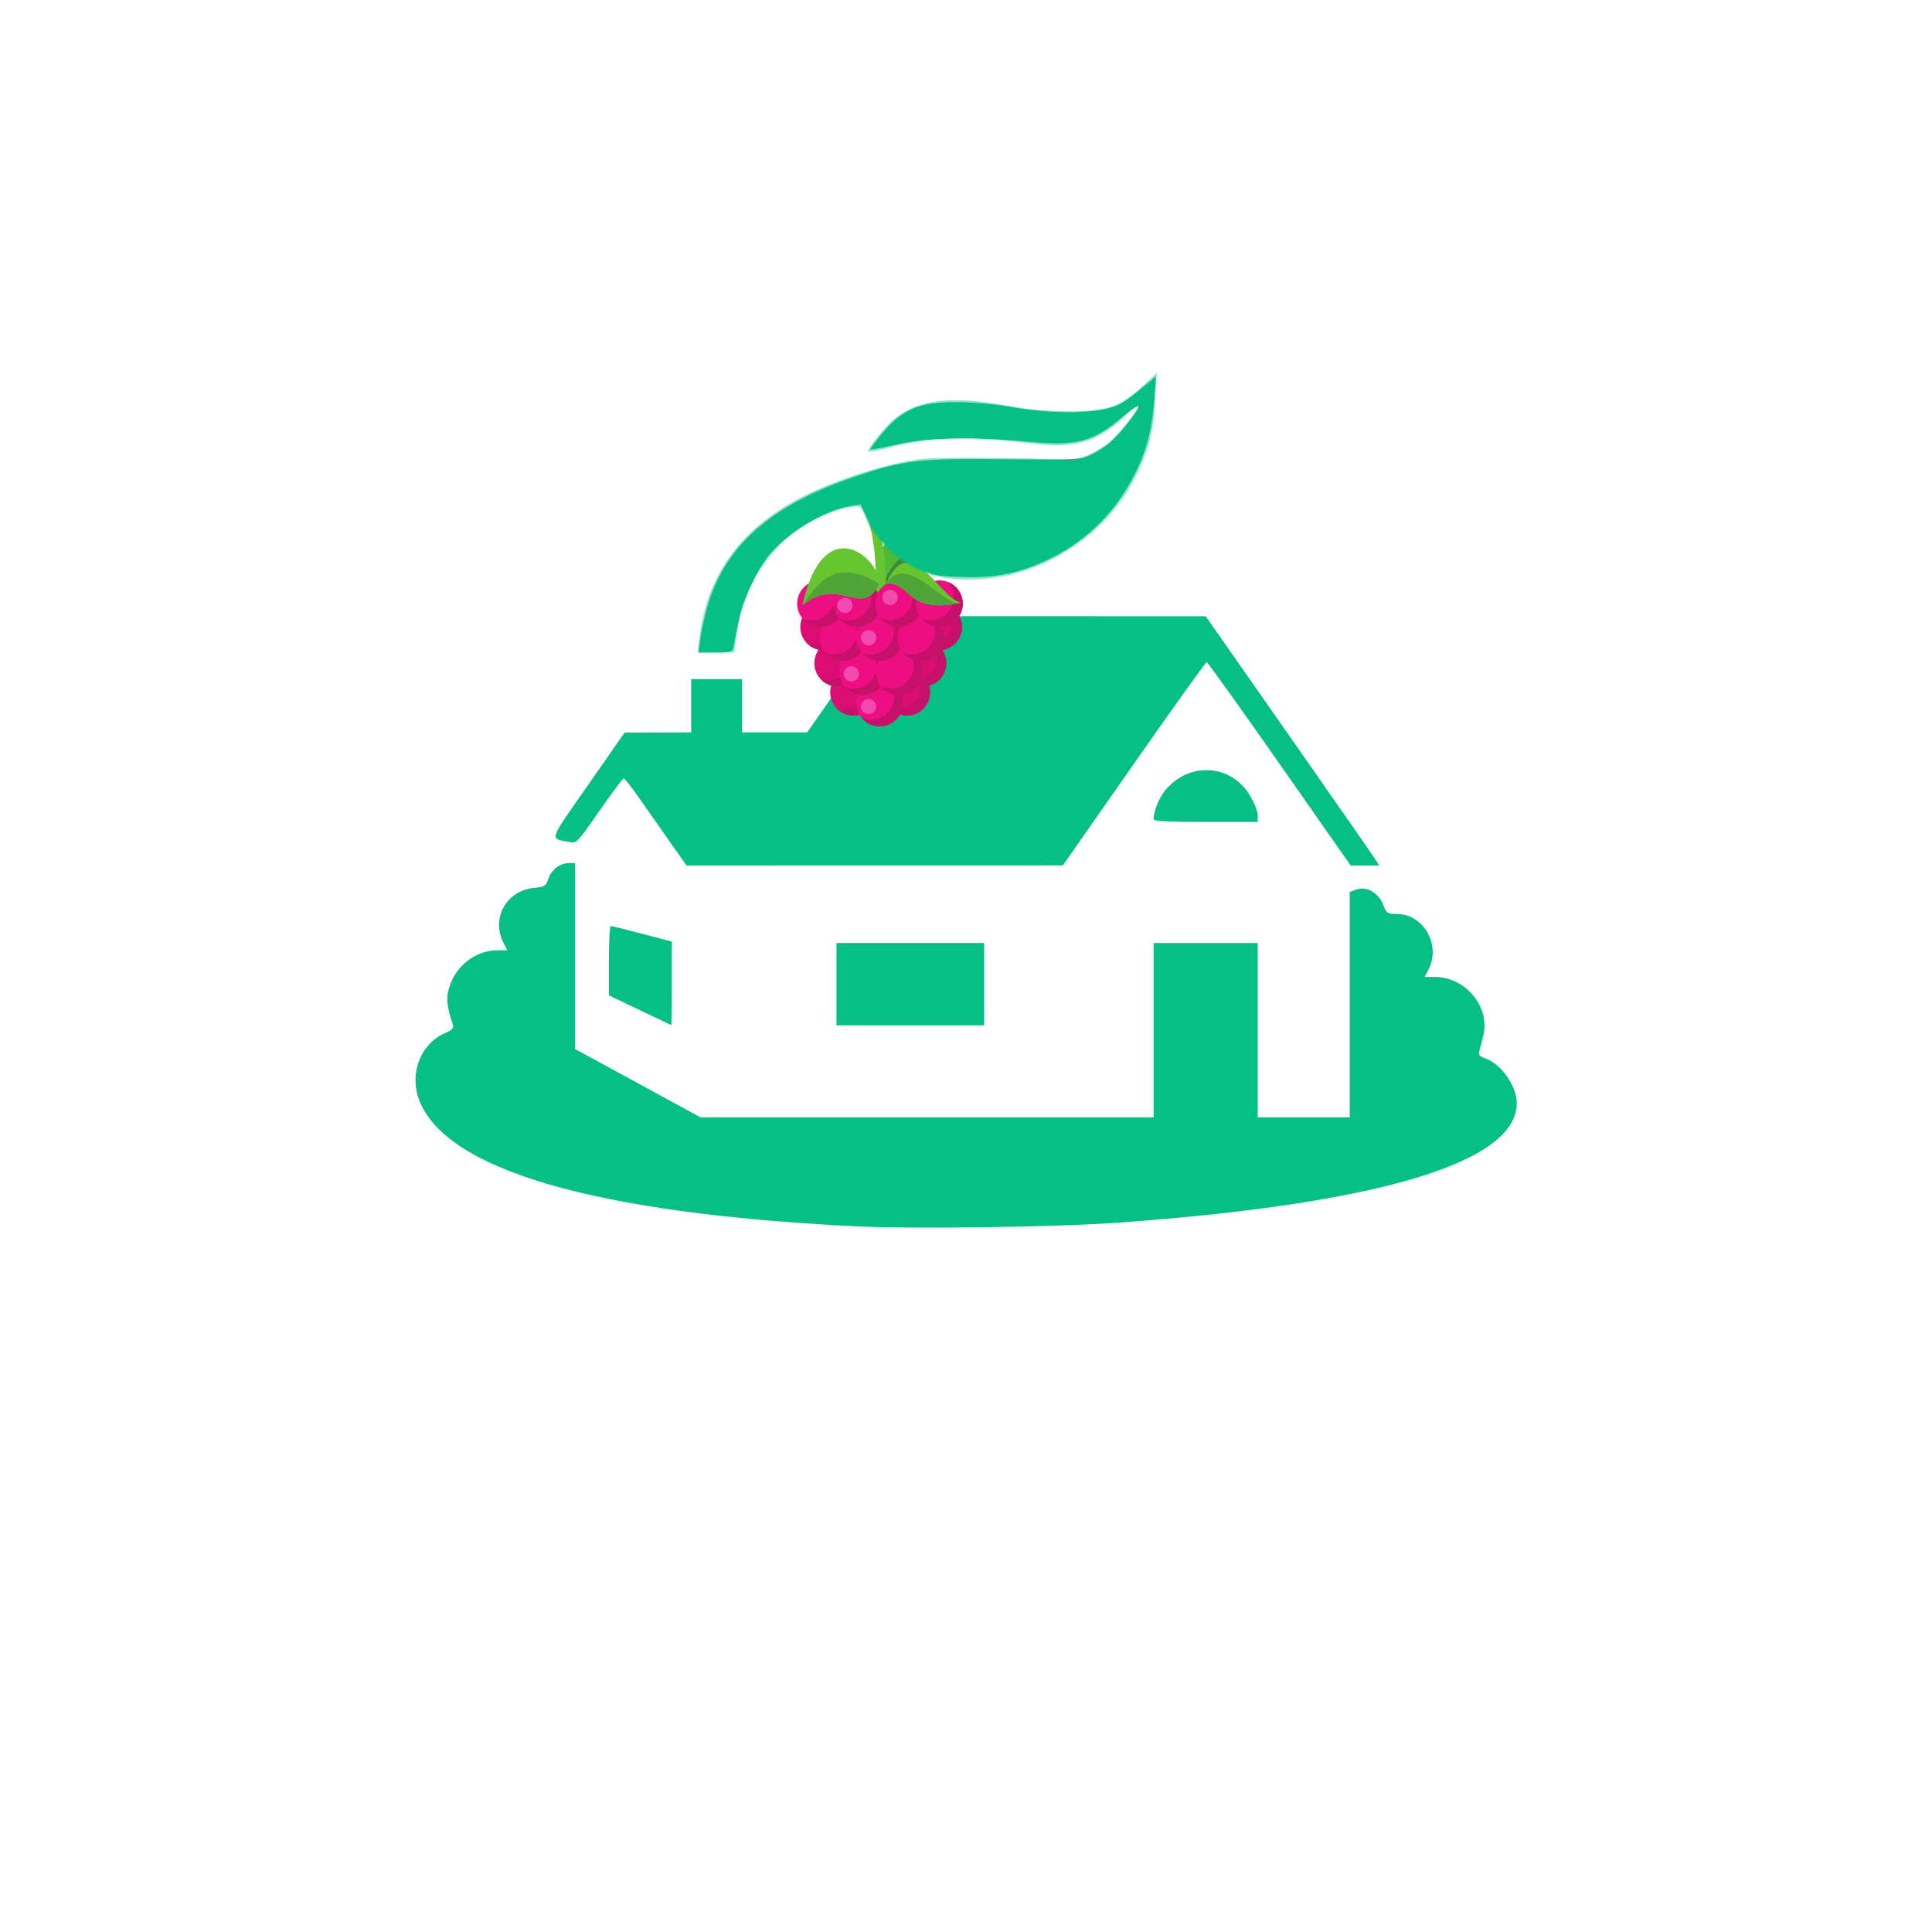
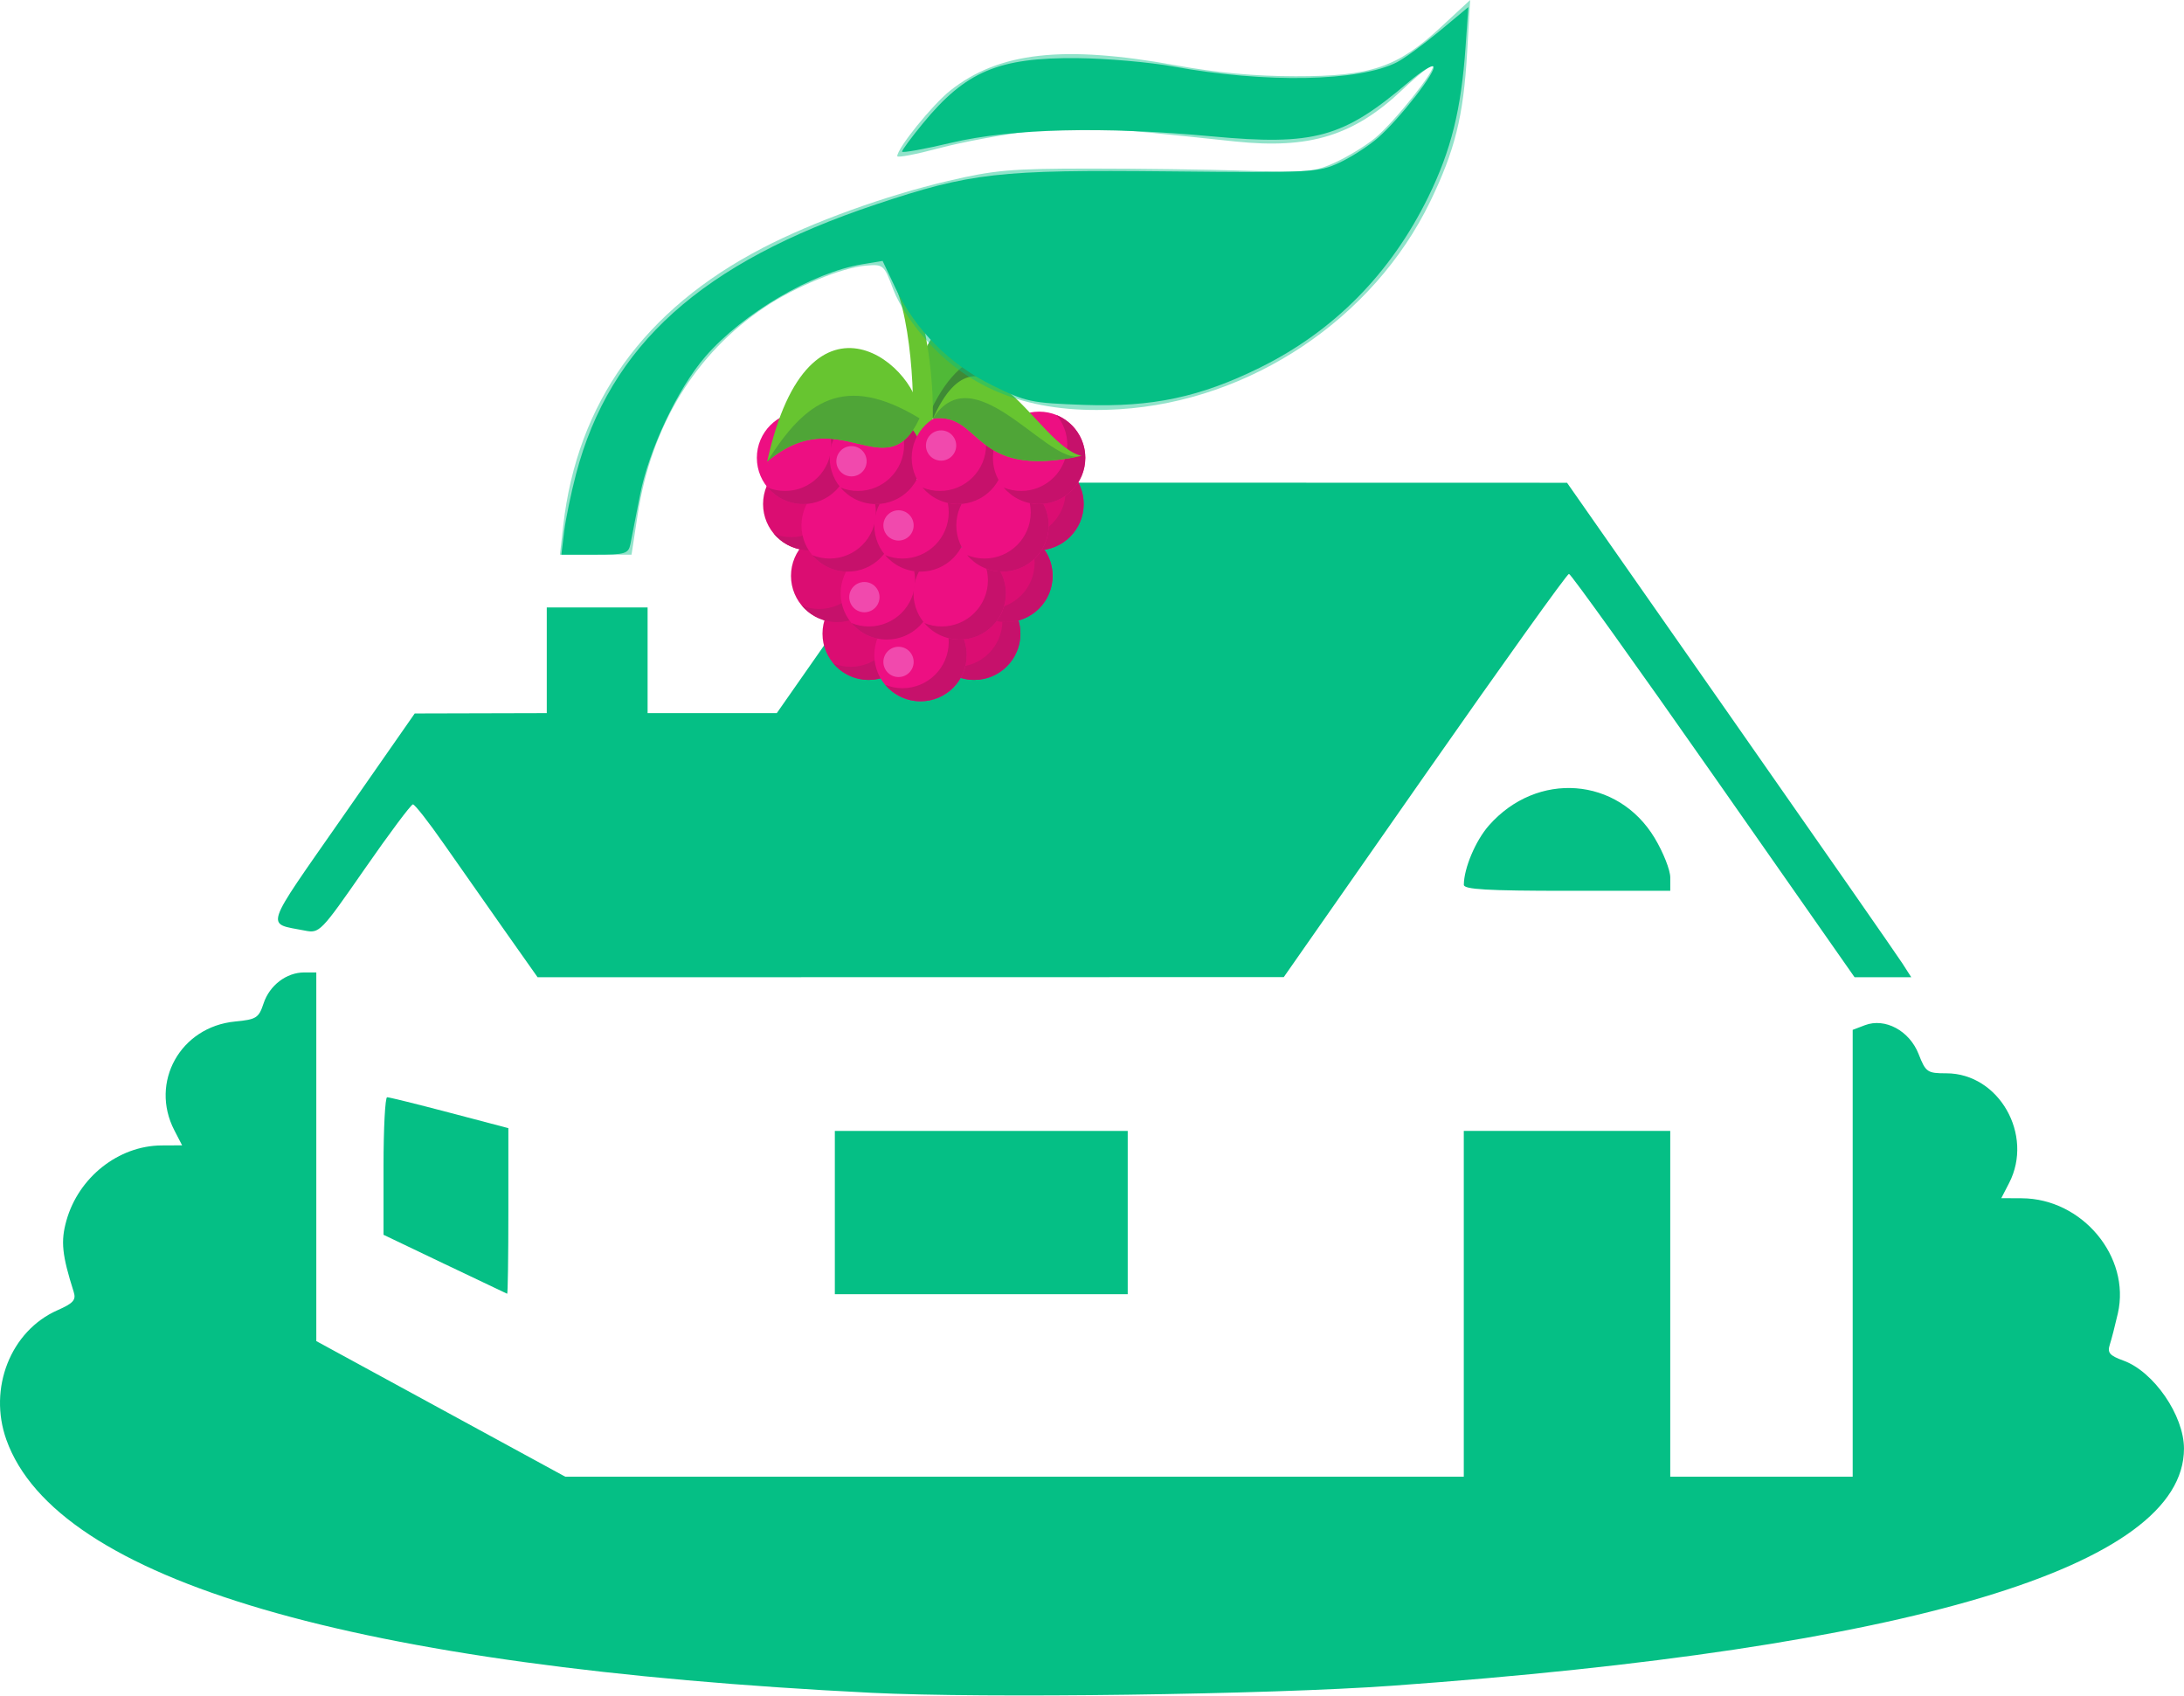
- <svg xmlns="http://www.w3.org/2000/svg" xmlns:xlink="http://www.w3.org/1999/xlink" version="1.1" id="svg2" xml:space="preserve" width="600" height="600" viewBox="0 0 600 600">
+ <svg xmlns="http://www.w3.org/2000/svg" xmlns:xlink="http://www.w3.org/1999/xlink" version="1.1" id="svg2" xml:space="preserve" width="342.016" height="265.453" viewBox="0 0 342.016 265.453">
  <defs id="defs6">
    <linearGradient id="linearGradient16668">
      <stop style="stop-color:#ff00ff;stop-opacity:1;" offset="0" id="stop16664" />
      <stop style="stop-color:#ff00ff;stop-opacity:0;" offset="1" id="stop16666" />
    </linearGradient>
    <radialGradient fx="0" fy="0" cx="0" cy="0" r="1" gradientUnits="userSpaceOnUse" gradientTransform="matrix(2760.29,0,0,-2760.29,2250,2250)" spreadMethod="pad" id="radialGradient18">
      <stop style="stop-opacity:1;stop-color:#ffffff" offset="0" id="stop14" />
      <stop style="stop-opacity:1;stop-color:#bcbcbd" offset="1" id="stop16" />
    </radialGradient>
    <radialGradient xlink:href="#linearGradient16668" id="radialGradient16674" cx="221.012" cy="-140.892" fx="221.012" fy="-140.892" r="109.717" gradientTransform="matrix(1,0,0,0.2277882,0,-108.7986)" gradientUnits="userSpaceOnUse" />
  </defs>
-   <g id="layer2">
+   <g id="layer2" transform="translate(-129.037,-115.7895)">
    <path style="fill:#05bf85;fill-opacity:1;stroke-width:0.752" d="m 208.053,261.466 c -2.845,-4.032 -7.118,-10.122 -9.495,-13.534 -2.377,-3.412 -4.562,-6.203 -4.856,-6.203 -0.294,0 -3.694,4.55 -7.557,10.111 -6.878,9.902 -7.072,10.102 -9.366,9.651 -6.162,-1.211 -6.618,0.173 5.822,-17.668 l 11.384,-16.327 10.338,-0.027 10.338,-0.027 v -8.271 -8.271 h 7.895 7.895 v 8.271 8.271 h 10.116 10.116 l 12.615,-18.045 12.615,-18.045 49.262,0.012 49.262,0.012 L 400,227.919 c 14.06,20.098 26.189,37.517 26.954,38.71 l 1.39,2.168 h -4.439 -4.439 l -22.097,-31.579 c -12.153,-17.368 -22.339,-31.579 -22.634,-31.579 -0.295,0 -10.465,14.205 -22.598,31.568 l -22.061,31.568 -58.425,0.011 -58.425,0.011 z" id="path5691" />
  </g>
-   <g id="layer1">
+   <g id="layer1" transform="translate(-129.037,-115.7895)">
    <g id="g2095" transform="matrix(0.05926317,0,0,-0.05926317,238.406,642.0913)">
      <path d="m 607.609,7781.82 c -74.961,93.43 10.989,454.37 366.192,126.78 -231.985,22.69 -198.028,-223.2 -366.192,-126.78" style="fill:#50b937;fill-opacity:1;fill-rule:nonzero;stroke:none" id="path906" />
      <path d="m 607.609,7781.82 c 87.325,197.77 205.852,194.83 366.192,126.78 -231.985,22.69 -198.028,-223.2 -366.192,-126.78" style="fill:#3f8a35;fill-opacity:1;fill-rule:nonzero;stroke:none" id="path908" />
      <path d="m 616.953,7741.41 -53.305,-27.33 c 10.336,89.06 1.844,353.97 -63.738,452.23 l 33.274,22.21 c 71.687,-107.41 94.98,-350.52 83.769,-447.11" style="fill:#67c530;fill-opacity:1;fill-rule:nonzero;stroke:none" id="path910" />
      <path d="m 850.895,7206.57 c 0,-67.43 -54.653,-122.08 -122.082,-122.08 -67.422,0 -122.079,54.65 -122.079,122.08 0,67.42 54.657,122.08 122.079,122.08 67.429,0 122.082,-54.66 122.082,-122.08" style="fill:#db0d72;fill-opacity:1;fill-rule:nonzero;stroke:none" id="path912" />
      <path d="m 774.727,7319.64 c 17.847,-21.22 28.632,-48.58 28.632,-78.48 0,-67.43 -54.652,-122.08 -122.078,-122.08 -16.258,0 -31.734,3.24 -45.914,9.01 22.391,-26.64 55.926,-43.6 93.446,-43.6 67.429,0 122.082,54.65 122.082,122.08 0,51.17 -31.516,94.92 -76.168,113.07" style="fill:#c6116b;fill-opacity:1;fill-rule:nonzero;stroke:none" id="path914" />
      <path d="m 572.055,7206.57 c 0,-67.43 -54.653,-122.08 -122.078,-122.08 -67.422,0 -122.082,54.65 -122.082,122.08 0,67.42 54.66,122.08 122.082,122.08 67.425,0 122.078,-54.66 122.078,-122.08" style="fill:#db0d72;fill-opacity:1;fill-rule:nonzero;stroke:none" id="path916" />
      <path d="m 495.891,7319.64 c 17.843,-21.22 28.632,-48.58 28.632,-78.48 0,-67.43 -54.656,-122.08 -122.082,-122.08 -16.253,0 -31.73,3.24 -45.914,9.01 22.395,-26.64 55.93,-43.6 93.45,-43.6 67.425,0 122.078,54.65 122.078,122.08 0,51.17 -31.512,94.92 -76.164,113.07" style="fill:#c6116b;fill-opacity:1;fill-rule:nonzero;stroke:none" id="path918" />
      <path d="m 709.047,7150.1 c 0,-67.43 -54.652,-122.08 -122.078,-122.08 -67.422,0 -122.082,54.65 -122.082,122.08 0,67.42 54.66,122.08 122.082,122.08 67.426,0 122.078,-54.66 122.078,-122.08" style="fill:#ed0f82;fill-opacity:1;fill-rule:nonzero;stroke:none" id="path920" />
      <path d="m 632.883,7263.17 c 17.844,-21.22 28.633,-48.58 28.633,-78.48 0,-67.43 -54.657,-122.08 -122.082,-122.08 -16.254,0 -31.735,3.24 -45.914,9 22.394,-26.63 55.929,-43.59 93.449,-43.59 67.426,0 122.078,54.65 122.078,122.08 0,51.17 -31.512,94.92 -76.164,113.07" style="fill:#c6116b;fill-opacity:1;fill-rule:nonzero;stroke:none" id="path922" />
      <path d="m 935.98,7359.35 c 0,-67.42 -54.652,-122.08 -122.078,-122.08 -67.422,0 -122.082,54.66 -122.082,122.08 0,67.43 54.66,122.08 122.082,122.08 67.426,0 122.078,-54.65 122.078,-122.08" style="fill:#db0d72;fill-opacity:1;fill-rule:nonzero;stroke:none" id="path924" />
      <path d="m 859.816,7472.43 c 17.844,-21.22 28.633,-48.58 28.633,-78.49 0,-67.42 -54.656,-122.08 -122.082,-122.08 -16.254,0 -31.734,3.25 -45.914,9.01 22.395,-26.63 55.93,-43.6 93.449,-43.6 67.426,0 122.078,54.66 122.078,122.08 0,51.18 -31.511,94.93 -76.164,113.08" style="fill:#c6116b;fill-opacity:1;fill-rule:nonzero;stroke:none" id="path926" />
      <path d="m 488.824,7359.35 c 0,-67.42 -54.652,-122.08 -122.082,-122.08 -67.422,0 -122.078,54.66 -122.078,122.08 0,67.43 54.656,122.08 122.078,122.08 67.43,0 122.082,-54.65 122.082,-122.08" style="fill:#db0d72;fill-opacity:1;fill-rule:nonzero;stroke:none" id="path928" />
      <path d="m 412.656,7472.43 c 17.848,-21.22 28.633,-48.58 28.633,-78.49 0,-67.42 -54.652,-122.08 -122.078,-122.08 -16.258,0 -31.734,3.25 -45.914,9.01 22.391,-26.63 55.926,-43.6 93.445,-43.6 67.43,0 122.082,54.66 122.082,122.08 0,51.18 -31.515,94.93 -76.168,113.08" style="fill:#c6116b;fill-opacity:1;fill-rule:nonzero;stroke:none" id="path930" />
      <path d="m 415.023,7549.08 c 0,-67.42 -54.652,-122.08 -122.078,-122.08 -67.422,0 -122.082,54.66 -122.082,122.08 0,67.42 54.66,122.08 122.082,122.08 67.426,0 122.078,-54.66 122.078,-122.08" style="fill:#db0d72;fill-opacity:1;fill-rule:nonzero;stroke:none" id="path932" />
      <path d="m 338.859,7662.16 c 17.844,-21.23 28.633,-48.59 28.633,-78.49 0,-67.42 -54.656,-122.08 -122.082,-122.08 -16.254,0 -31.734,3.24 -45.914,9.01 22.395,-26.64 55.93,-43.6 93.449,-43.6 67.426,0 122.078,54.66 122.078,122.08 0,51.17 -31.511,94.92 -76.164,113.08" style="fill:#c6116b;fill-opacity:1;fill-rule:nonzero;stroke:none" id="path934" />
      <path d="m 1018.06,7549.08 c 0,-67.42 -54.65,-122.08 -122.08,-122.08 -67.421,0 -122.078,54.66 -122.078,122.08 0,67.42 54.657,122.08 122.078,122.08 67.43,0 122.08,-54.66 122.08,-122.08" style="fill:#db0d72;fill-opacity:1;fill-rule:nonzero;stroke:none" id="path936" />
      <path d="m 941.895,7662.16 c 17.847,-21.23 28.632,-48.59 28.632,-78.49 0,-67.42 -54.652,-122.08 -122.078,-122.08 -16.258,0 -31.734,3.24 -45.914,9.01 22.391,-26.64 55.926,-43.6 93.445,-43.6 67.43,0 122.08,54.66 122.08,122.08 0,51.17 -31.513,94.92 -76.165,113.08" style="fill:#c6116b;fill-opacity:1;fill-rule:nonzero;stroke:none" id="path938" />
      <path d="m 620.113,7313.18 c 0,-67.42 -54.652,-122.08 -122.082,-122.08 -67.422,0 -122.078,54.66 -122.078,122.08 0,67.42 54.656,122.08 122.078,122.08 67.43,0 122.082,-54.66 122.082,-122.08" style="fill:#ed0f82;fill-opacity:1;fill-rule:nonzero;stroke:none" id="path940" />
      <path d="m 543.945,7426.26 c 17.848,-21.23 28.633,-48.59 28.633,-78.49 0,-67.42 -54.652,-122.08 -122.078,-122.08 -16.258,0 -31.734,3.24 -45.914,9.01 22.391,-26.63 55.926,-43.6 93.445,-43.6 67.43,0 122.082,54.66 122.082,122.08 0,51.17 -31.515,94.92 -76.168,113.08" style="fill:#c6116b;fill-opacity:1;fill-rule:nonzero;stroke:none" id="path942" />
      <path d="m 812.613,7313.18 c 0,-67.42 -54.652,-122.08 -122.082,-122.08 -67.422,0 -122.078,54.66 -122.078,122.08 0,67.42 54.656,122.08 122.078,122.08 67.43,0 122.082,-54.66 122.082,-122.08" style="fill:#ed0f82;fill-opacity:1;fill-rule:nonzero;stroke:none" id="path944" />
      <path d="m 736.445,7426.26 c 17.848,-21.23 28.633,-48.59 28.633,-78.49 0,-67.42 -54.652,-122.08 -122.078,-122.08 -16.258,0 -31.734,3.24 -45.914,9.01 22.391,-26.63 55.926,-43.6 93.445,-43.6 67.43,0 122.082,54.66 122.082,122.08 0,51.17 -31.515,94.92 -76.168,113.08" style="fill:#c6116b;fill-opacity:1;fill-rule:nonzero;stroke:none" id="path946" />
      <path d="m 516.547,7492.62 c 0,-67.42 -54.652,-122.08 -122.078,-122.08 -67.422,0 -122.082,54.66 -122.082,122.08 0,67.42 54.66,122.08 122.082,122.08 67.426,0 122.078,-54.66 122.078,-122.08" style="fill:#ed0f82;fill-opacity:1;fill-rule:nonzero;stroke:none" id="path948" />
      <path d="m 440.383,7605.7 c 17.844,-21.23 28.633,-48.59 28.633,-78.49 0,-67.42 -54.657,-122.08 -122.082,-122.08 -16.254,0 -31.735,3.24 -45.914,9.01 22.394,-26.64 55.929,-43.6 93.449,-43.6 67.426,0 122.078,54.66 122.078,122.08 0,51.17 -31.512,94.92 -76.164,113.08" style="fill:#c6116b;fill-opacity:1;fill-rule:nonzero;stroke:none" id="path950" />
      <path d="m 709.047,7492.62 c 0,-67.42 -54.652,-122.08 -122.078,-122.08 -67.422,0 -122.082,54.66 -122.082,122.08 0,67.42 54.66,122.08 122.082,122.08 67.426,0 122.078,-54.66 122.078,-122.08" style="fill:#ed0f82;fill-opacity:1;fill-rule:nonzero;stroke:none" id="path952" />
      <path d="m 632.883,7605.7 c 17.844,-21.23 28.633,-48.59 28.633,-78.49 0,-67.42 -54.657,-122.08 -122.082,-122.08 -16.254,0 -31.735,3.24 -45.914,9.01 22.394,-26.64 55.929,-43.6 93.449,-43.6 67.426,0 122.078,54.66 122.078,122.08 0,51.17 -31.512,94.92 -76.164,113.08" style="fill:#c6116b;fill-opacity:1;fill-rule:nonzero;stroke:none" id="path954" />
      <path d="m 925.719,7492.62 c 0,-67.42 -54.653,-122.08 -122.082,-122.08 -67.422,0 -122.078,54.66 -122.078,122.08 0,67.42 54.656,122.08 122.078,122.08 67.429,0 122.082,-54.66 122.082,-122.08" style="fill:#ed0f82;fill-opacity:1;fill-rule:nonzero;stroke:none" id="path956" />
      <path d="m 849.551,7605.7 c 17.847,-21.23 28.633,-48.59 28.633,-78.49 0,-67.42 -54.653,-122.08 -122.079,-122.08 -16.257,0 -31.734,3.24 -45.914,9.01 22.391,-26.64 55.926,-43.6 93.446,-43.6 67.429,0 122.082,54.66 122.082,122.08 0,51.17 -31.516,94.92 -76.168,113.08" style="fill:#c6116b;fill-opacity:1;fill-rule:nonzero;stroke:none" id="path958" />
      <path d="m 398.637,7671.16 c 0,-67.42 -54.653,-122.08 -122.078,-122.08 -67.422,0 -122.082,54.66 -122.082,122.08 0,67.42 54.66,122.08 122.082,122.08 67.425,0 122.078,-54.66 122.078,-122.08" style="fill:#ed0f82;fill-opacity:1;fill-rule:nonzero;stroke:none" id="path960" />
      <path d="m 322.473,7784.24 c 17.847,-21.23 28.632,-48.59 28.632,-78.49 0,-67.42 -54.656,-122.08 -122.082,-122.08 -16.253,0 -31.734,3.24 -45.914,9.01 22.395,-26.64 55.93,-43.6 93.45,-43.6 67.425,0 122.078,54.66 122.078,122.08 0,51.17 -31.512,94.92 -76.164,113.08" style="fill:#c6116b;fill-opacity:1;fill-rule:nonzero;stroke:none" id="path962" />
      <path d="m 591.137,7671.16 c 0,-67.42 -54.653,-122.08 -122.078,-122.08 -67.422,0 -122.082,54.66 -122.082,122.08 0,67.42 54.66,122.08 122.082,122.08 67.425,0 122.078,-54.66 122.078,-122.08" style="fill:#ed0f82;fill-opacity:1;fill-rule:nonzero;stroke:none" id="path964" />
      <path d="m 514.973,7784.24 c 17.847,-21.23 28.632,-48.59 28.632,-78.49 0,-67.42 -54.656,-122.08 -122.082,-122.08 -16.253,0 -31.734,3.24 -45.914,9.01 22.395,-26.64 55.93,-43.6 93.45,-43.6 67.425,0 122.078,54.66 122.078,122.08 0,51.17 -31.512,94.92 -76.164,113.08" style="fill:#c6116b;fill-opacity:1;fill-rule:nonzero;stroke:none" id="path966" />
      <path d="m 807.809,7671.16 c 0,-67.42 -54.653,-122.08 -122.082,-122.08 -67.422,0 -122.079,54.66 -122.079,122.08 0,67.42 54.657,122.08 122.079,122.08 67.429,0 122.082,-54.66 122.082,-122.08" style="fill:#ed0f82;fill-opacity:1;fill-rule:nonzero;stroke:none" id="path968" />
      <path d="m 731.641,7784.24 c 17.847,-21.23 28.632,-48.59 28.632,-78.49 0,-67.42 -54.652,-122.08 -122.078,-122.08 -16.257,0 -31.734,3.24 -45.914,9.01 22.391,-26.64 55.93,-43.6 93.446,-43.6 67.429,0 122.082,54.66 122.082,122.08 0,51.17 -31.516,94.92 -76.168,113.08" style="fill:#c6116b;fill-opacity:1;fill-rule:nonzero;stroke:none" id="path970" />
      <path d="m 1022.38,7671.16 c 0,-67.42 -54.65,-122.08 -122.075,-122.08 -67.422,0 -122.082,54.66 -122.082,122.08 0,67.42 54.66,122.08 122.082,122.08 67.425,0 122.075,-54.66 122.075,-122.08" style="fill:#ed0f82;fill-opacity:1;fill-rule:nonzero;stroke:none" id="path972" />
      <path d="m 946.215,7784.24 c 17.848,-21.23 28.633,-48.59 28.633,-78.49 0,-67.42 -54.653,-122.08 -122.078,-122.08 -16.254,0 -31.735,3.24 -45.915,9.01 22.395,-26.64 55.93,-43.6 93.45,-43.6 67.425,0 122.075,54.66 122.075,122.08 0,51.17 -31.513,94.92 -76.165,113.08" style="fill:#c6116b;fill-opacity:1;fill-rule:nonzero;stroke:none" id="path974" />
      <path d="m 444.586,7662.16 c 0,-22.1 -17.91,-40 -40,-40 -22.09,0 -40,17.9 -40,40 0,22.09 17.91,40 40,40 22.09,0 40,-17.91 40,-40" style="fill:#f149ad;fill-opacity:1;fill-rule:nonzero;stroke:none" id="path976" />
      <path d="m 681.285,7703.72 c 0,-22.09 -17.91,-40 -40,-40 -22.09,0 -40,17.91 -40,40 0,22.09 17.91,40 40,40 22.09,0 40,-17.91 40,-40" style="fill:#f149ad;fill-opacity:1;fill-rule:nonzero;stroke:none" id="path978" />
      <path d="m 568.824,7132.05 c 0,-22.09 -17.91,-40 -40,-40 -22.09,0 -40,17.91 -40,40 0,22.09 17.91,40 40,40 22.09,0 40,-17.91 40,-40" style="fill:#f149ad;fill-opacity:1;fill-rule:nonzero;stroke:none" id="path980" />
      <path d="m 478.637,7303.17 c 0,-22.09 -17.91,-40 -40,-40 -22.09,0 -40,17.91 -40,40 0,22.09 17.91,40 40,40 22.09,0 40,-17.91 40,-40" style="fill:#f149ad;fill-opacity:1;fill-rule:nonzero;stroke:none" id="path982" />
      <path d="m 568.824,7492.62 c 0,-22.09 -17.91,-40 -40,-40 -22.09,0 -40,17.91 -40,40 0,22.09 17.91,40 40,40 22.09,0 40,-17.91 40,-40" style="fill:#f149ad;fill-opacity:1;fill-rule:nonzero;stroke:none" id="path984" />
      <path d="m 584.367,7775.63 c 8.516,129.12 -291.027,395.42 -402.652,-114.48 191.312,163.7 313.484,-74.99 402.652,114.48" style="fill:#67c530;fill-opacity:1;fill-rule:nonzero;stroke:none" id="path986" />
      <path d="m 584.367,7775.63 c -199.738,121.01 -302.847,45.02 -402.652,-114.48 191.312,163.7 313.484,-74.99 402.652,114.48" style="fill:#4fa537;fill-opacity:1;fill-rule:nonzero;stroke:none" id="path988" />
      <path d="m 619.906,7775.29 c 130.465,290.55 276.774,-75 392.854,-98.73 -293.19,-64.56 -260.85,114.97 -392.854,98.73" style="fill:#67c530;fill-opacity:1;fill-rule:nonzero;stroke:none" id="path990" />
      <path d="m 1001.13,7674.22 c -89.669,-4.45 -275.86,266.59 -381.224,101.07 130.196,16.02 100.75,-158.24 381.224,-101.07" style="fill:#4fa537;fill-opacity:1;fill-rule:nonzero;stroke:none" id="path992" />
    </g>
  </g>
-   <g id="g10" transform="matrix(1.333333,0,0,-1.333333,0,600)">
+   <g id="g10" transform="matrix(1.333333,0,0,-1.333333,-129.037,484.2105)">
    <path style="fill:#05bf85;fill-opacity:1;stroke-width:0.752" d="m 265.471,380.828 c -81.177,-4.037 -127.587,-17.614 -135.438,-39.623 -2.872,-8.053 0.673,-17.037 7.997,-20.269 2.489,-1.098 2.949,-1.615 2.552,-2.867 -1.839,-5.799 -2.057,-7.917 -1.147,-11.165 1.902,-6.792 8.166,-11.74 14.907,-11.774 l 3.215,-0.017 -1.217,-2.353 c -3.895,-7.533 0.953,-16.21 9.517,-17.033 3.326,-0.32 3.705,-0.56 4.453,-2.826 0.936,-2.836 3.579,-4.856 6.354,-4.856 h 1.906 v 28.859 28.859 l 19.491,10.615 19.491,10.615 h 70.358 70.358 v -27.068 -27.068 h 16.165 16.165 v 27.068 27.068 h 14.286 14.286 v -34.981 -34.981 l 1.916,-0.728 c 3.144,-1.196 6.968,0.856 8.403,4.509 1.124,2.861 1.357,3.023 4.346,3.023 8.229,0 13.732,9.635 9.822,17.196 l -1.217,2.353 3.215,0.017 c 9.462,0.049 17.062,9.16 15.039,18.029 -0.425,1.861 -0.995,4.07 -1.267,4.908 -0.404,1.246 -0.015,1.698 2.129,2.474 4.759,1.721 9.494,8.597 9.494,13.785 0,18.46 -42.973,31.322 -124.06,37.131 -19.319,1.384 -63.764,1.984 -81.522,1.101 z" id="path5730" transform="matrix(0.75,0,0,-0.75,0,450)" />
    <path style="fill:#05bf85;fill-opacity:1;stroke-width:0.752" d="m 198.684,313.703 -9.586,-4.582 v -10.764 c 0,-5.92 0.254,-10.768 0.564,-10.773 0.31,-0.005 4.709,1.081 9.774,2.414 l 9.211,2.424 v 12.999 c 0,7.15 -0.085,12.969 -0.188,12.931 -0.103,-0.037 -4.502,-2.13 -9.774,-4.65 z" id="path5769" transform="matrix(0.75,0,0,-0.75,0,450)" />
    <path style="fill:#05bf85;fill-opacity:1;stroke-width:0.752" d="m 259.774,305.639 v -12.782 h 22.932 22.932 v 12.782 12.782 h -22.932 -22.932 z" id="path5808" transform="matrix(0.75,0,0,-0.75,0,450)" />
    <path style="fill:#05bf85;fill-opacity:1;stroke-width:0.752" d="m 358.275,254.323 c 0.012,-2.591 1.831,-6.904 3.913,-9.275 7.537,-8.584 20.211,-7.633 25.97,1.948 1.344,2.236 2.444,5.011 2.444,6.166 v 2.101 h -16.165 c -12.433,0 -16.164,-0.217 -16.161,-0.94 z" id="path5847" transform="matrix(0.75,0,0,-0.75,0,450)" />
    <path style="fill:#05bf86;fill-opacity:0.439;stroke-width:0.752" d="m 217.231,198.146 c 2.186,-19.32 12.646,-33.89 31.266,-43.552 7.847,-4.072 19.179,-8.168 28.947,-10.462 7.317,-1.719 9.875,-1.944 22.18,-1.951 7.65,-0.004 18.647,0.146 24.436,0.334 9.687,0.315 10.814,0.21 14.13,-1.321 1.982,-0.915 4.764,-2.62 6.182,-3.789 2.988,-2.463 9.601,-10.75 9.032,-11.319 -0.212,-0.212 -2.334,1.464 -4.714,3.724 -7.611,7.225 -14.556,9.37 -26.296,8.123 -22.597,-2.401 -24.303,-2.486 -32.043,-1.586 -4.228,0.492 -10.639,1.682 -14.245,2.645 -3.606,0.963 -6.557,1.525 -6.557,1.249 0,-1.25 5.508,-8.063 8.313,-10.283 7.608,-6.02 17.691,-7.148 35.296,-3.949 6.479,1.178 12.318,1.711 18.797,1.717 11.794,0.011 15.887,-1.372 22.703,-7.676 l 4.606,-4.26 -0.475,8.271 c -0.57,9.916 -1.906,15.295 -5.793,23.308 -8.896,18.341 -28.165,31.218 -48.623,32.492 -12.958,0.807 -22.607,-2.525 -29.794,-10.288 -2.535,-2.738 -4.74,-6.037 -5.653,-8.459 -1.475,-3.912 -1.539,-3.967 -4.334,-3.733 -3.715,0.311 -11.008,3.304 -15.72,6.451 -10.947,7.31 -17.839,18.567 -19.996,32.657 l -0.94,6.143 h -5.606 -5.606 z" id="path5886" transform="matrix(0.75,0,0,-0.75,0,450)" />
    <path style="fill:#05bf85;fill-opacity:1;stroke-width:0.752" d="m 217.376,199.06 c 0.237,-1.964 1.078,-6.036 1.87,-9.048 5.307,-20.185 19.682,-33.106 46.968,-42.215 14.864,-4.962 19.151,-5.447 45.816,-5.176 22.379,0.227 23.445,0.173 26.73,-1.347 1.882,-0.871 4.63,-2.644 6.106,-3.94 3.404,-2.988 9.254,-10.532 8.643,-11.144 -0.255,-0.255 -2.009,0.854 -3.898,2.463 -10.245,8.727 -14.77,9.973 -30.814,8.484 -17.032,-1.581 -31.352,-1.228 -40.789,1.005 -4.239,1.003 -7.707,1.626 -7.707,1.384 0,-0.241 1.453,-2.21 3.228,-4.374 6.721,-8.193 11.875,-10.377 24.216,-10.261 4.549,0.043 11.316,0.633 15.038,1.312 14.484,2.64 29.171,2.355 35.041,-0.68 1.151,-0.595 4.132,-2.779 6.624,-4.853 l 4.53,-3.77 -0.431,6.211 c -0.684,9.848 -2.269,16.23 -5.838,23.505 -5.891,12.008 -14.782,21.019 -26.391,26.747 -9.329,4.603 -16.878,6.201 -27.508,5.822 -8.352,-0.298 -9.113,-0.461 -14.457,-3.102 -6.63,-3.276 -12.005,-8.685 -15.075,-15.169 l -2.023,-4.272 -3.176,0.523 c -7.838,1.292 -18.694,7.672 -24.572,14.442 -4.331,4.988 -8.898,14.677 -10.257,21.757 -0.621,3.236 -1.287,6.645 -1.481,7.576 -0.325,1.559 -0.764,1.692 -5.587,1.692 h -5.234 z" id="path8846" transform="matrix(0.75,0,0,-0.75,0,450)" />
  </g>
</svg>
